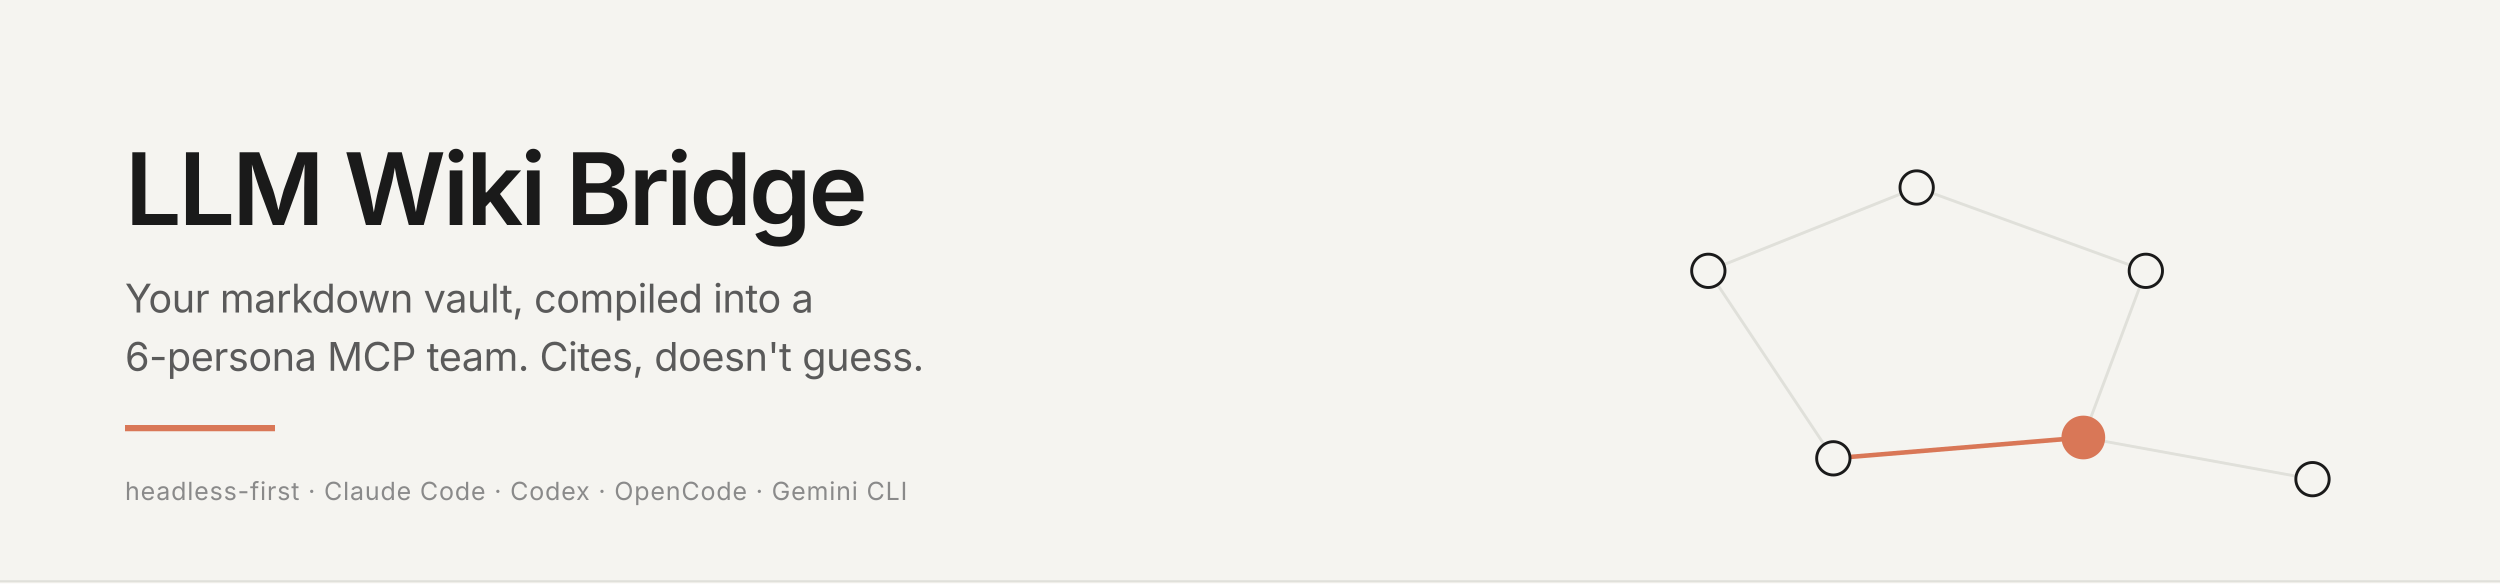
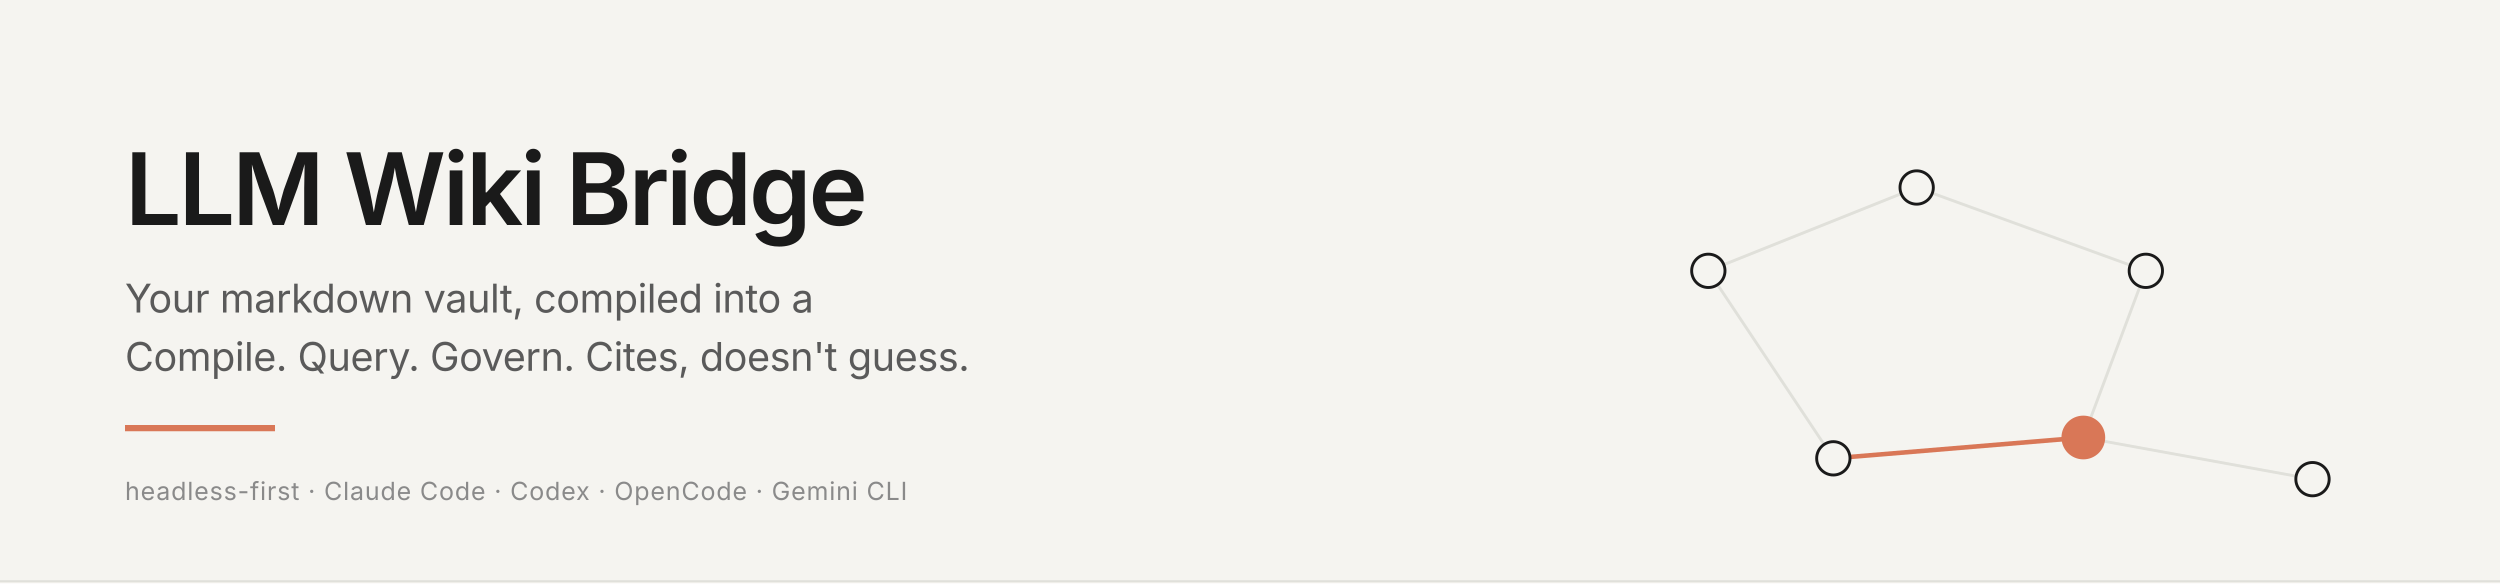
<svg xmlns="http://www.w3.org/2000/svg" viewBox="0 0 1200 280" role="img" aria-label="LLM Wiki Bridge banner">
  <rect width="1200" height="280" fill="#F5F4F0" />
  <line x1="0" y1="279" x2="1200" y2="279" stroke="#E0E0DA" stroke-width="1" />
  <g font-family="-apple-system, BlinkMacSystemFont, 'Segoe UI', system-ui, sans-serif">
    <text x="60" y="108" font-size="48" font-weight="600" fill="#1a1a1a" letter-spacing="-1.4">LLM Wiki Bridge</text>
    <text x="60" y="150" font-size="19" fill="#5a5a5a" letter-spacing="-0.2">Your markdown vault, compiled into a</text>
-     <text x="60" y="178" font-size="19" fill="#5a5a5a" letter-spacing="-0.2">6-persona MCP team. Cites, doesn't guess.</text>
+     <text x="60" y="178" font-size="19" fill="#5a5a5a" letter-spacing="-0.2">Compile. Query. Govern. Cites, doesn't guess.</text>
    <rect x="60" y="204" width="72" height="3" fill="#D97757" />
    <text x="60" y="240" font-size="12" fill="#8a8a8a" letter-spacing="0.4">headless-first  ·  Claude Code  ·  Codex  ·  OpenCode  ·  Gemini CLI</text>
  </g>
  <g transform="translate(780, 60)">
    <g stroke="#E0E0DA" stroke-width="1.4" fill="none" stroke-linecap="round">
      <line x1="40" y1="70" x2="140" y2="30" />
      <line x1="140" y1="30" x2="250" y2="70" />
      <line x1="40" y1="70" x2="100" y2="160" />
      <line x1="250" y1="70" x2="220" y2="150" />
      <line x1="220" y1="150" x2="330" y2="170" />
    </g>
    <line x1="100" y1="160" x2="220" y2="150" stroke="#D97757" stroke-width="2.2" stroke-linecap="round" />
    <g fill="#F5F4F0" stroke="#1a1a1a" stroke-width="1.4">
      <circle cx="40" cy="70" r="8" />
      <circle cx="140" cy="30" r="8" />
      <circle cx="250" cy="70" r="8" />
      <circle cx="100" cy="160" r="8" />
      <circle cx="330" cy="170" r="8" />
    </g>
    <circle cx="220" cy="150" r="10" fill="#D97757" stroke="#D97757" />
  </g>
</svg>
